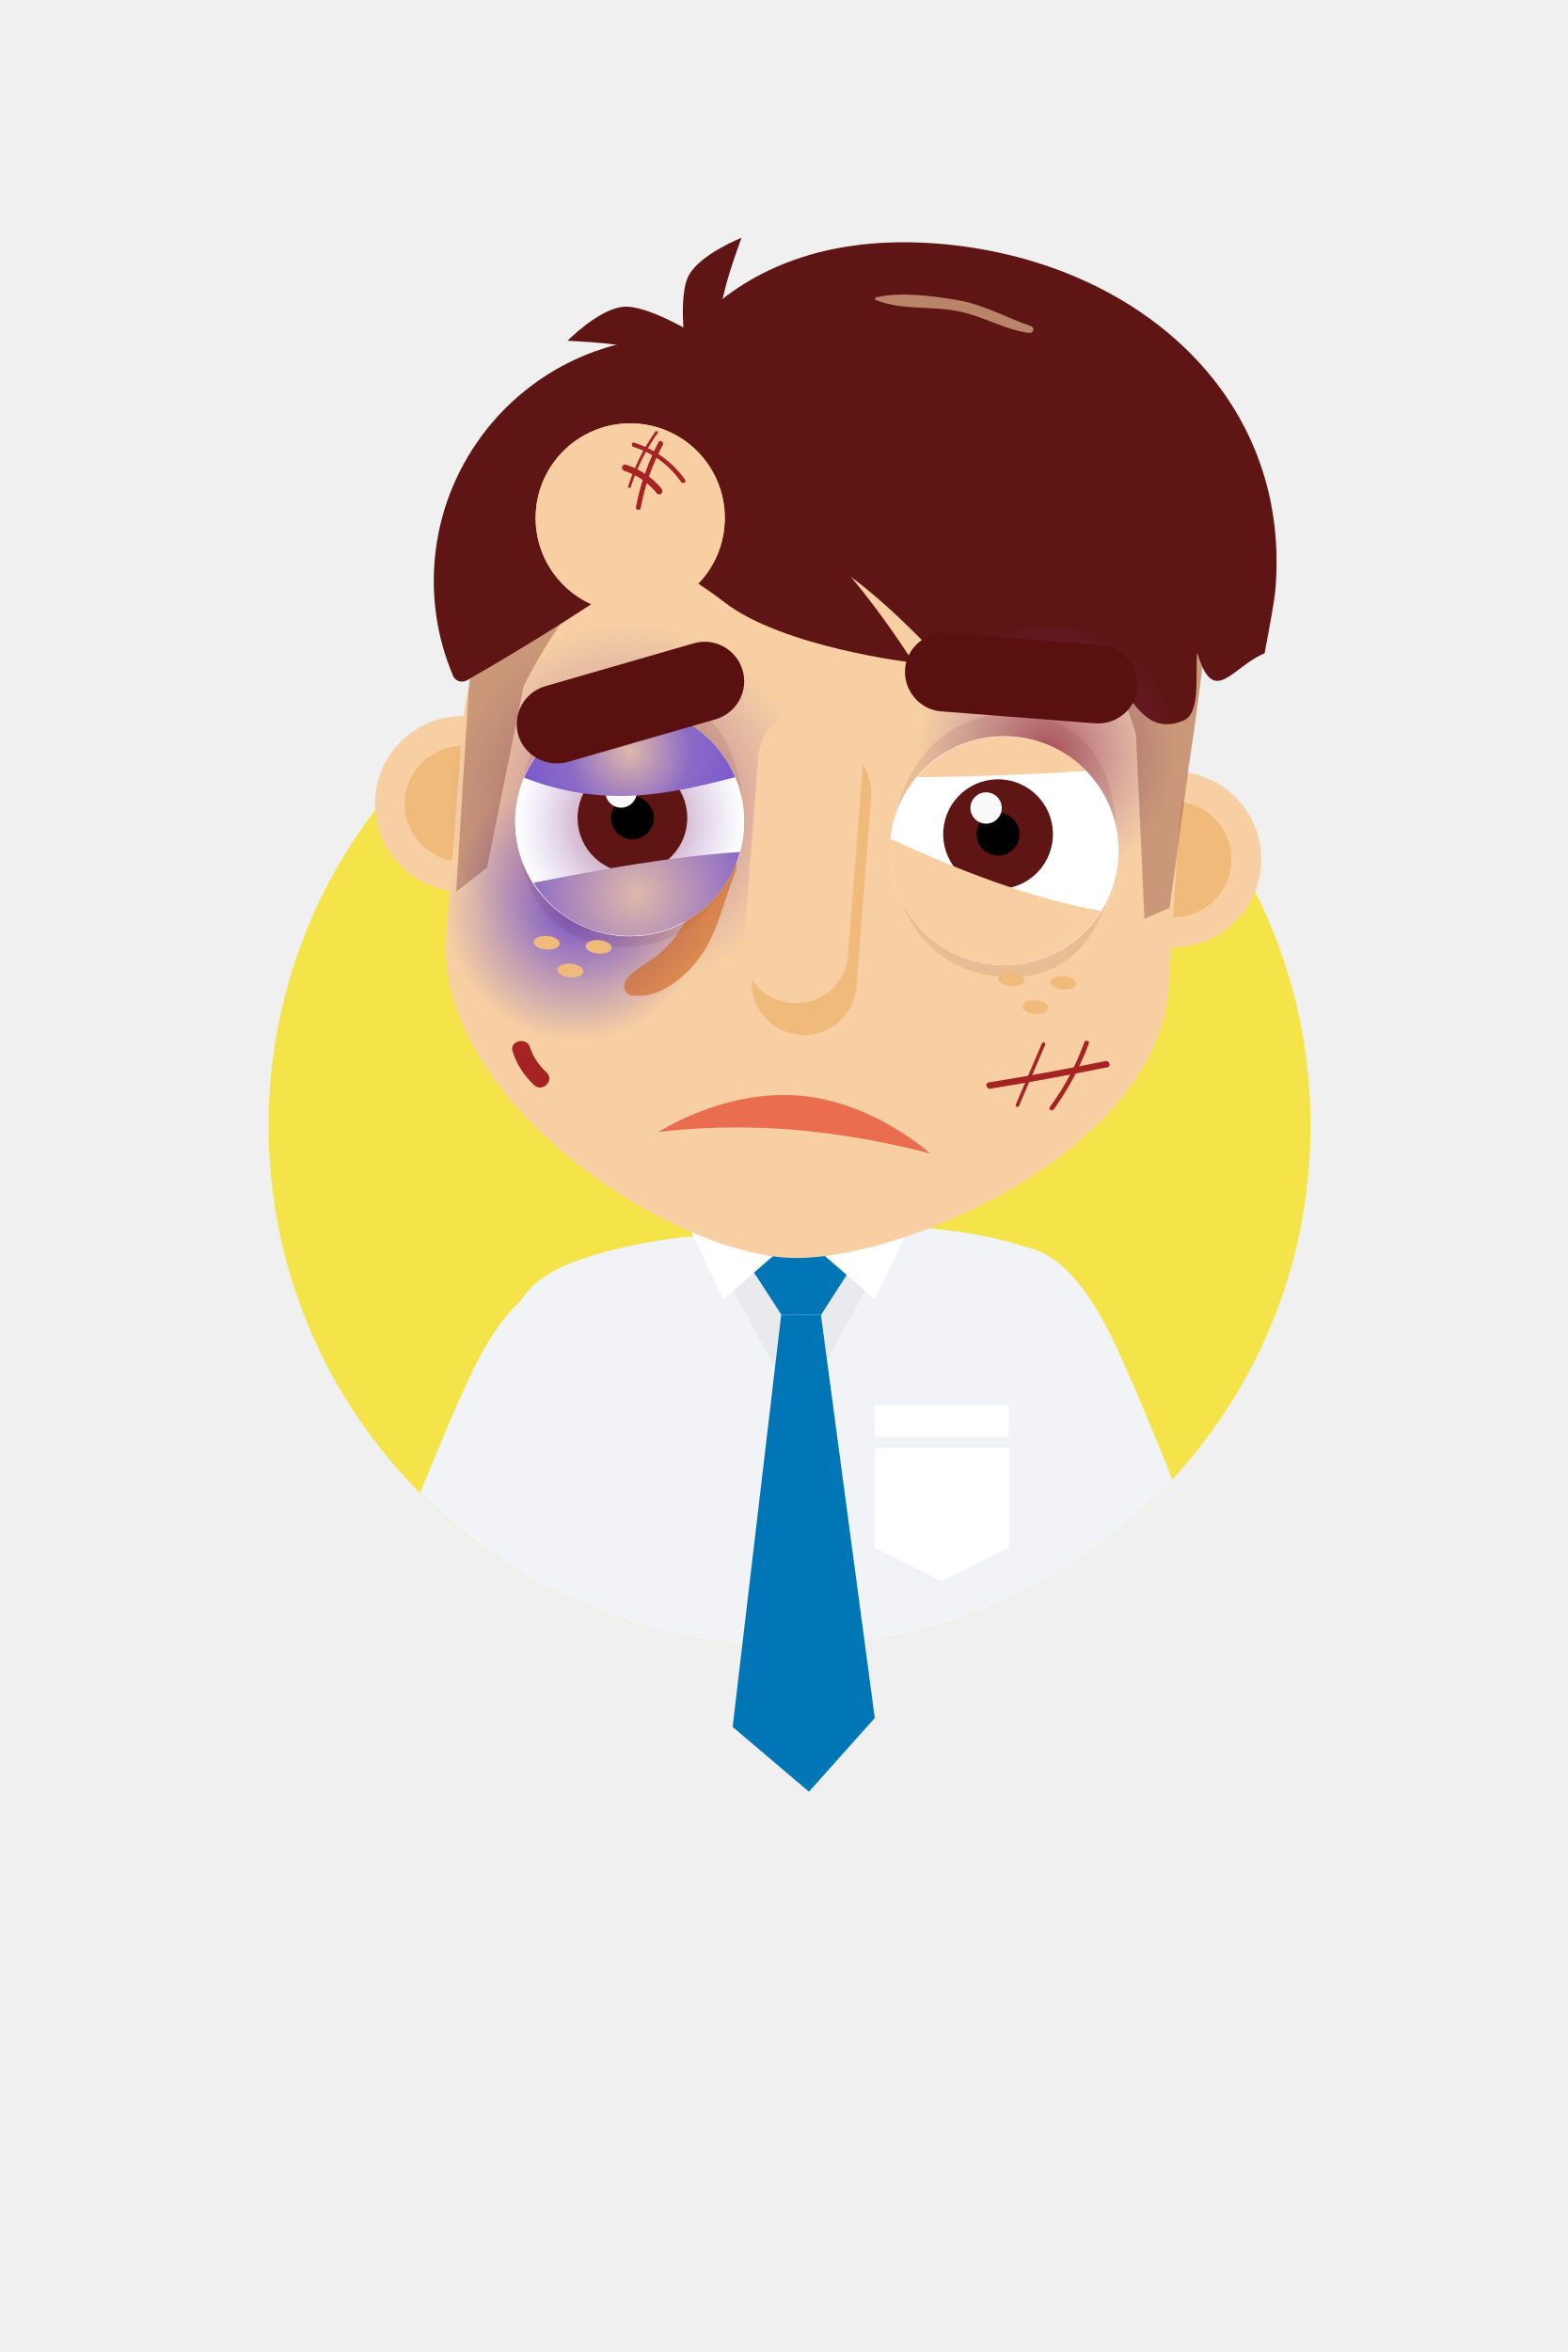
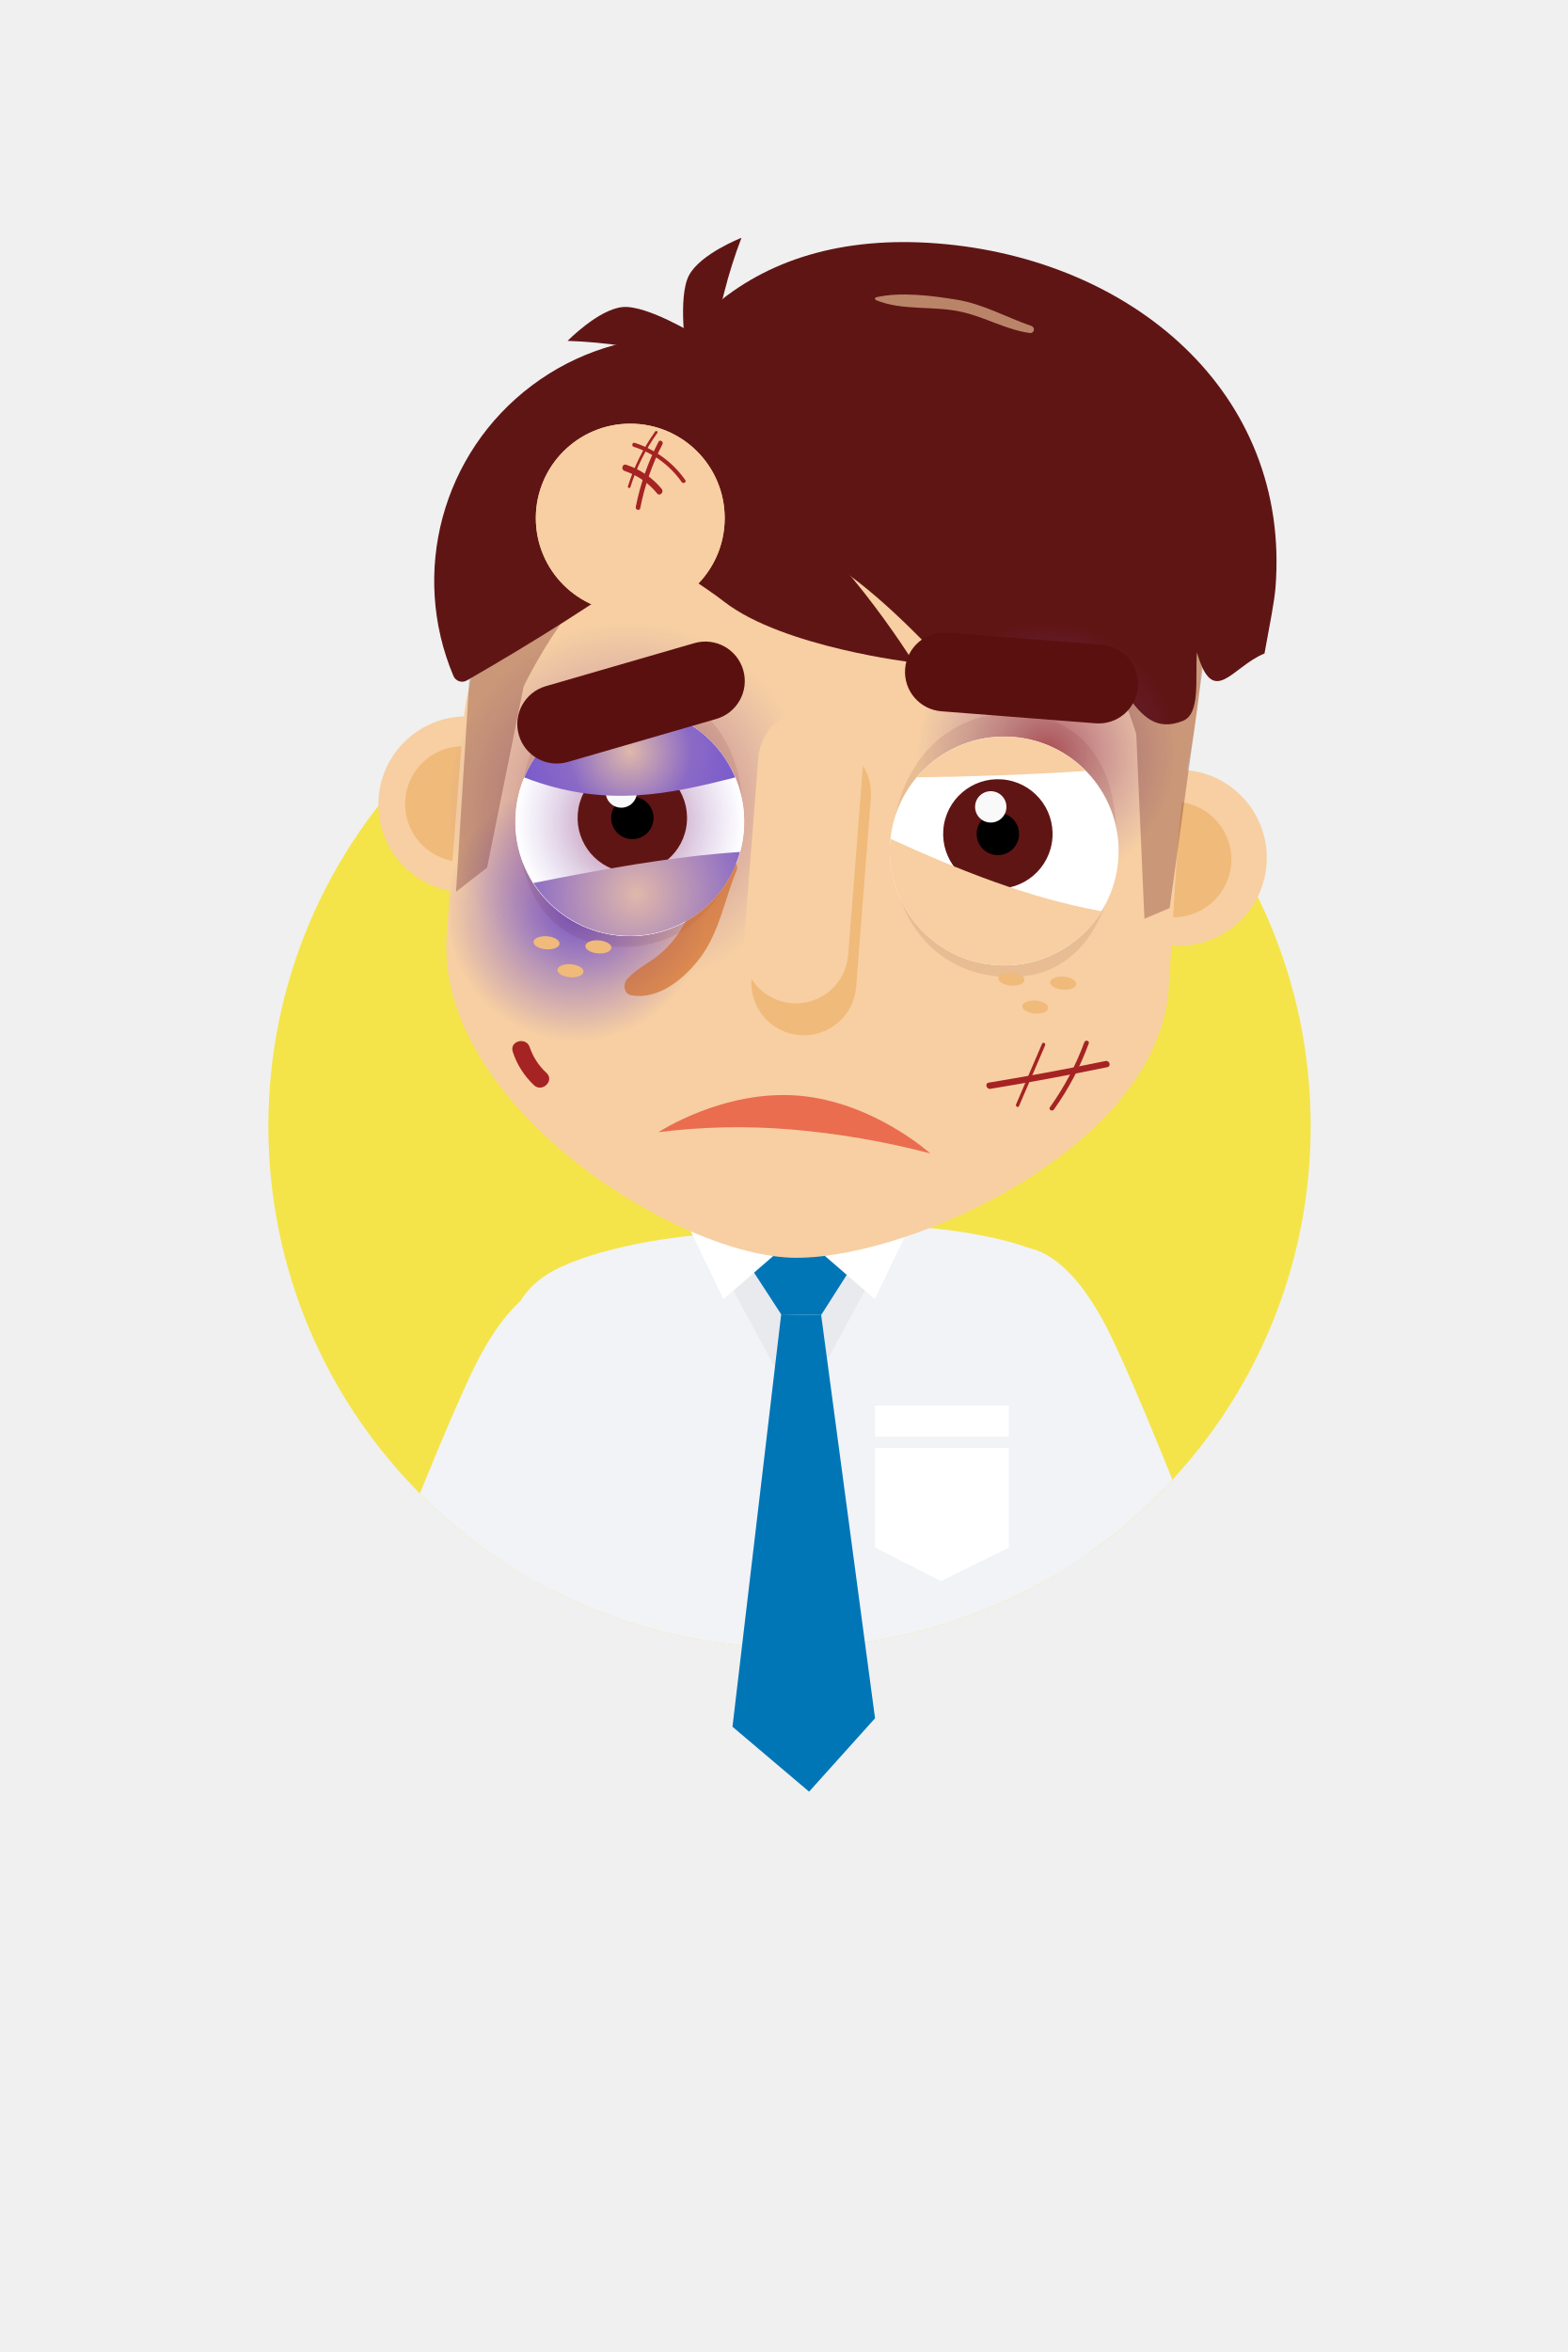
- <svg xmlns="http://www.w3.org/2000/svg" xmlns:xlink="http://www.w3.org/1999/xlink" version="1.1" x="0px" y="0px" viewBox="0 0 300 450" style="enable-background:new 0 0 300 450;" xml:space="preserve">
-   <style type="text/css">
- 	.st0{fill:#B27E49;}
- 	.st1{fill:#ECB8FF;}
- 	.st2{display:none;opacity:0.3;}
- 	.st3{fill:#F4E44A;}
- 	.st4{clip-path:url(#SVGID_2_);fill:#F1F3F7;}
- 	.st5{opacity:0.4;clip-path:url(#SVGID_2_);fill:#DCDDE0;}
- 	.st6{clip-path:url(#SVGID_2_);fill:#0076B7;}
- 	.st7{clip-path:url(#SVGID_2_);fill:#FFFFFF;}
- 	.st8{clip-path:url(#SVGID_2_);}
- 	.st9{fill:#FFFFFF;}
- 	.st10{clip-path:url(#SVGID_2_);fill:#F7CFA2;}
- 	.st11{fill:#F7CFA2;}
- 	.st12{fill:#F0BA7A;}
- 	.st13{fill:#601515;}
- 	.st14{fill:url(#SVGID_3_);}
- 	.st15{opacity:0.1;fill:#601515;}
- 	.st16{fill:#F9F9F9;}
- 	.st17{fill:url(#SVGID_4_);}
- 	.st18{fill:url(#SVGID_5_);}
- 	.st19{fill:url(#SVGID_6_);}
- 	.st20{fill:#EA6D50;}
- 	.st21{opacity:0.3;fill:#601515;}
- 	.st22{fill:#5B1010;}
- 	.st23{opacity:0.6;}
- 	.st24{fill:#A52323;}
- 	.st25{opacity:0.2;}
- 	.st26{fill:url(#SVGID_7_);}
- 	.st27{fill:#CE6117;}
- 	.st28{fill:url(#SVGID_8_);}
- 	.st29{fill:#8454D1;}
- 	.st30{clip-path:url(#SVGID_10_);fill:#393D47;}
- 	.st31{clip-path:url(#SVGID_10_);fill:#F0BA7A;}
- 	.st32{clip-path:url(#SVGID_10_);fill:#F1F3F7;}
- 	.st33{clip-path:url(#SVGID_10_);fill:#0076B7;}
- 	.st34{clip-path:url(#SVGID_10_);fill:#004868;}
- 	.st35{opacity:0.4;clip-path:url(#SVGID_10_);fill:#DCDDE0;}
- 	.st36{clip-path:url(#SVGID_10_);fill:#FFFFFF;}
- 	.st37{clip-path:url(#SVGID_10_);}
- 	.st38{fill:#393D47;}
- 	.st39{fill:url(#SVGID_11_);}
- 	.st40{fill:#EAA56C;}
- 	.st41{clip-path:url(#SVGID_13_);fill:#F1F3F7;}
- 	.st42{clip-path:url(#SVGID_13_);fill:#F0BA7A;}
- 	.st43{opacity:0.4;clip-path:url(#SVGID_13_);fill:#DCDDE0;}
- 	.st44{clip-path:url(#SVGID_13_);fill:#0076B7;}
- 	.st45{clip-path:url(#SVGID_13_);fill:#FFFFFF;}
- 	.st46{clip-path:url(#SVGID_13_);}
- 	.st47{clip-path:url(#SVGID_13_);fill:#F7CFA2;}
- 	.st48{fill:#F1F3F7;}
- 	.st49{fill:none;}
- 	.st50{fill:#A85848;}
- 	.st51{fill:#E85646;}
- 	.st52{fill:#EA4E39;}
- 	.st53{fill:#DCFFC5;}
- 	.st54{fill:#8BAA77;}
- 	.st55{clip-path:url(#SVGID_15_);fill:#F1F3F7;}
- 	.st56{opacity:0.4;clip-path:url(#SVGID_15_);fill:#DCDDE0;}
- 	.st57{clip-path:url(#SVGID_15_);fill:#0076B7;}
- 	.st58{clip-path:url(#SVGID_15_);fill:#FFFFFF;}
- 	.st59{clip-path:url(#SVGID_15_);}
- 	.st60{fill:#595959;}
- 	.st61{opacity:0.3;fill:#595959;}
- 	.st62{clip-path:url(#SVGID_27_);fill:#F1F3F7;}
- 	.st63{opacity:0.4;clip-path:url(#SVGID_27_);fill:#DCDDE0;}
- 	.st64{clip-path:url(#SVGID_27_);fill:#0076B7;}
- 	.st65{clip-path:url(#SVGID_27_);fill:#FFFFFF;}
- 	.st66{clip-path:url(#SVGID_27_);}
- 	.st67{clip-path:url(#SVGID_27_);fill:#F7CFA2;}
- 	.st68{opacity:0.7;fill:#7BCDDB;}
- 	.st69{fill:none;stroke:#F0BA7A;stroke-width:3;stroke-miterlimit:10;}
- 	.st70{clip-path:url(#SVGID_41_);fill:#F1F3F7;}
- 	.st71{opacity:0.4;clip-path:url(#SVGID_41_);fill:#DCDDE0;}
- 	.st72{clip-path:url(#SVGID_41_);fill:#0076B7;}
- 	.st73{clip-path:url(#SVGID_41_);fill:#FFFFFF;}
- 	.st74{clip-path:url(#SVGID_41_);}
- 	.st75{clip-path:url(#SVGID_41_);fill:#F7CFA2;}
- 	.st76{fill:#9E9E9E;}
- 	.st77{fill:#878787;}
- 	.st78{fill:#DDBD00;}
- 	.st79{clip-path:url(#SVGID_43_);fill:#F1F3F7;}
- 	.st80{opacity:0.4;clip-path:url(#SVGID_43_);fill:#DCDDE0;}
- 	.st81{clip-path:url(#SVGID_43_);fill:#0076B7;}
- 	.st82{clip-path:url(#SVGID_43_);fill:#FFFFFF;}
- 	.st83{clip-path:url(#SVGID_43_);}
- 	.st84{clip-path:url(#SVGID_43_);fill:#F7CFA2;}
- 	.st85{clip-path:url(#SVGID_45_);}
- 	.st86{opacity:0.4;fill:#DCDDE0;}
- 	.st87{fill:#0076B7;}
- 	.st88{opacity:0.3;}
- 	.st89{fill:#DCDDE0;}
- 	.st90{fill:#004868;}
- 	.st91{fill:#E02B41;}
- 	.st92{fill:#C69018;}
- 	.st93{fill:#EFE91B;}
- 	.st94{fill:#656D60;}
- 	.st95{clip-path:url(#SVGID_47_);fill:#F0BA7A;}
- 	.st96{clip-path:url(#SVGID_47_);fill:#F1F3F7;}
- 	.st97{opacity:0.4;clip-path:url(#SVGID_47_);fill:#DCDDE0;}
- 	.st98{clip-path:url(#SVGID_47_);fill:#0076B7;}
- 	.st99{clip-path:url(#SVGID_47_);fill:#FFFFFF;}
- 	.st100{clip-path:url(#SVGID_47_);}
- 	.st101{clip-path:url(#SVGID_47_);fill:#F7CFA2;}
- 	.st102{clip-path:url(#SVGID_49_);fill:#F1F3F7;}
- 	.st103{clip-path:url(#SVGID_49_);}
- 	.st104{fill:#B23C18;}
- 	.st105{fill:#6B2A05;}
- 	.st106{fill:#B23C18;stroke:#6B2A05;stroke-miterlimit:10;}
- 	.st107{fill:#DDAA78;}
- 	.st108{fill:#211205;}
- 	.st109{fill:none;stroke:#6B2A05;stroke-width:0.729;stroke-miterlimit:10;}
- 	.st110{fill:#B23C18;stroke:#6B2A05;stroke-width:0.729;stroke-miterlimit:10;}
- 	.st111{fill:#B72C34;}
- 	.st112{clip-path:url(#SVGID_51_);fill:#F1F3F7;}
- 	.st113{clip-path:url(#SVGID_51_);}
- 	.st114{clip-path:url(#SVGID_51_);fill:#F7CFA2;}
- 	.st115{fill:#F2C85F;}
- 	.st116{clip-path:url(#SVGID_53_);fill:#F0BA7A;}
- 	.st117{clip-path:url(#SVGID_53_);fill:#F1F3F7;}
- 	.st118{opacity:0.4;clip-path:url(#SVGID_53_);fill:#DCDDE0;}
- 	.st119{clip-path:url(#SVGID_53_);fill:#0076B7;}
- 	.st120{clip-path:url(#SVGID_53_);fill:#FFFFFF;}
- 	.st121{clip-path:url(#SVGID_53_);}
- 	.st122{clip-path:url(#SVGID_53_);fill:#F7CFA2;}
- 	.st123{clip-path:url(#SVGID_55_);}
- 	.st124{fill:#F4F0A6;}
- 	.st125{fill:#9E921E;}
- 	.st126{clip-path:url(#SVGID_57_);fill:#F0BA7A;}
- 	.st127{clip-path:url(#SVGID_57_);fill:#F1F3F7;}
- 	.st128{clip-path:url(#SVGID_57_);}
- 	.st129{clip-path:url(#SVGID_57_);fill:#393D47;}
- 	.st130{clip-path:url(#SVGID_57_);fill:#FFFFFF;}
- 	.st131{opacity:0.4;clip-path:url(#SVGID_57_);fill:#DCDDE0;}
- 	.st132{clip-path:url(#SVGID_57_);fill:#0076B7;}
- 	.st133{fill:#1F74C9;}
- 	.st134{clip-path:url(#SVGID_59_);}
- 	.st135{fill:#023142;}
- 	.st136{clip-path:url(#SVGID_61_);fill:#F7CFA2;}
- 	.st137{clip-path:url(#SVGID_61_);}
- 	.st138{opacity:0.3;fill:#E57257;}
- 	.st139{fill:#777777;}
- 	.st140{clip-path:url(#SVGID_63_);fill:#F1F3F7;}
- 	.st141{opacity:0.4;clip-path:url(#SVGID_63_);fill:#DCDDE0;}
- 	.st142{clip-path:url(#SVGID_63_);fill:#0076B7;}
- 	.st143{clip-path:url(#SVGID_63_);fill:#FFFFFF;}
- 	.st144{clip-path:url(#SVGID_63_);}
- 	.st145{clip-path:url(#SVGID_63_);fill:#F7CFA2;}
- 	.st146{clip-path:url(#SVGID_65_);fill:#F0BA7A;}
- 	.st147{clip-path:url(#SVGID_65_);fill:#F1F3F7;}
- 	.st148{opacity:0.4;clip-path:url(#SVGID_65_);fill:#DCDDE0;}
- 	.st149{clip-path:url(#SVGID_65_);fill:#0076B7;}
- 	.st150{clip-path:url(#SVGID_65_);fill:#FFFFFF;}
- 	.st151{clip-path:url(#SVGID_65_);}
- 	.st152{clip-path:url(#SVGID_65_);fill:#F7CFA2;}
- </style>
-   <g id="Layer_1">
-     <circle class="st3" cx="151.1" cy="215.4" r="99.7" />
-     <g>
-       <defs>
-         <path id="SVGID_1_" d="M250.8,215.4c0,55.1-44.7,99.7-99.7,99.7s-99.7-44.7-99.7-99.7c0-55.1-18.2-171.1,112.2-162.6     C218.5,56.4,250.8,160.4,250.8,215.4z" />
-       </defs>
-       <clipPath id="SVGID_2_">
-         <use xlink:href="#SVGID_1_" style="overflow:visible;" />
-       </clipPath>
-       <path class="st4" d="M208.4,265.8c0-13.2-0.3-22.2-10.9-26.7c-6.3-2.7-20.5-4.8-28.7-4.4l-32.1,1.5c-9.8,0.5-25.5,3.3-32.4,8    c-8.4,5.6-7.1,14-7.1,25.5v90.6c0,5.7,1.3,11,3.6,15.8c33.9,0.9,68.2-1.1,102.3-1.6c3.3-5.8,5.3-12.3,5.3-19.2V265.8z" />
-       <path class="st4" d="M111.8,245.3l3.8,1.3c6.4,1.8,6.3,15.6-0.3,30.8l-11.1,30.4l-11.5,35.6c-3.6,8.3-5.8,15.1-9.9,18.2    c-3.4,2.6-8.7,2.9-11.6,2.1l-9.4-2.6c-2.4-0.7-6.1-2.9-7-5.5c-1.5-4.4,1.2-11,5.3-20.5c0,0,19.1-48.2,14.7-36    c-4.4,12.2,7.6-19.7,15.2-35.9S105.4,243.5,111.8,245.3z" />
-       <path class="st4" d="M191.4,238.9l-3.8,1.3c-6.4,1.8-6.3,15.6,0.3,30.8l11.1,30.4l11.5,35.6c3.6,8.3,5.8,15.1,9.9,18.2    c3.4,2.6,8.7,2.9,11.6,2.1l9.4-2.6c2.4-0.7,6.1-2.9,7-5.5c1.5-4.4-1.2-11-5.3-20.5c0,0-19.1-48.2-14.7-36    c4.4,12.2-7.6-19.7-15.2-35.9C205.5,240.6,197.8,237.1,191.4,238.9z" />
-       <polygon class="st5" points="152.9,270.2 152.9,235.4 168,242.4   " />
-       <polygon class="st5" points="152.9,270.2 152.9,235.4 137.9,242.4   " />
-       <polygon class="st6" points="163.9,241 152.6,235.6 143.6,242.4 149.5,251.5 157.1,251.6   " />
-       <polygon class="st7" points="152.9,235.4 152.9,236 167.4,248.6 173.7,235.5 170.8,229.9   " />
-       <polygon class="st7" points="152.9,235.4 152.9,236 138.4,248.6 132.2,235.5 135.1,229.9   " />
-       <g class="st8">
-         <polygon class="st9" points="167.4,296.1 180.1,302.5 193.1,296.1 193.1,277 167.4,277    " />
-         <rect x="167.4" y="268.9" class="st9" width="25.6" height="6" />
-       </g>
-       <path class="st10" d="M58.1,204.3c0,0.3,0,0.5,0,0.8C58.1,204.9,58.1,204.6,58.1,204.3z" />
-     </g>
-     <path class="st11" d="M173.1,230.5c-4.4-6.7-9.6-13.1-15.2-19.1l-8.6,6.1c-4.6,3.3-5.7,9.8-2.4,14.4l2.2,3.1   c3.3,4.6,9.7,5.7,14.3,2.4L173.1,230.5z" />
-     <path class="st11" d="M58.1,203.7c0,0.2,0,0.5,0,0.7C58.1,204.1,58.1,203.9,58.1,203.7z" />
-     <g>
-       <path class="st11" d="M206.3,167.5c0.3,0,0.5,0,0.8-0.1C206.9,167.4,206.6,167.5,206.3,167.5z" />
-       <path class="st11" d="M205.7,167.5c0.2,0,0.5,0,0.7-0.1C206.1,167.5,205.9,167.5,205.7,167.5z" />
-       <path class="st11" d="M203.2,168.8c-0.5,0.7-1.3,2.3-0.9,3.2l4.8-4.6c-0.3,0-0.5,0.1-0.8,0.1c-0.2,0-0.4,0-0.7,0.1    C204.7,167.6,203.8,167.8,203.2,168.8z" />
-       <path class="st12" d="M153.8,192l-9.4-0.7c-9.3-0.7-16.3-8.9-15.5-18.2l2.2-28.5c0.7-9.3,8.9-16.3,18.2-15.5l9.4,0.7    c9.3,0.7,16.3,8.9,15.5,18.2l-2.2,28.5C171.2,185.7,163.1,192.7,153.8,192z" />
-       <ellipse transform="matrix(7.773746e-02 -0.997 0.997 7.773746e-02 -71.6695 230.1823)" class="st11" cx="88.6" cy="153.8" rx="16.8" ry="16.8" />
-       <ellipse transform="matrix(7.773746e-02 -0.997 0.997 7.773746e-02 -71.6695 230.1823)" class="st12" cx="88.6" cy="153.8" rx="11.1" ry="11.1" />
-       <ellipse transform="matrix(7.773746e-02 -0.997 0.997 7.773746e-02 43.1829 375.5469)" class="st11" cx="224.6" cy="164.4" rx="16.8" ry="16.8" />
-       <ellipse transform="matrix(7.773746e-02 -0.997 0.997 7.773746e-02 43.1829 375.547)" class="st12" cx="224.6" cy="164.4" rx="11.1" ry="11.1" />
-       <path class="st11" d="M226.7,149.8c15.7-75.6-26.5-58.9-64.7-61.9c-38.1-3-71,19.9-73.5,51.1c-0.5,7-2.5,32.7-3.1,39.7    c-2.4,31.2,41.1,60.1,64.7,61.9c20.8,1.6,71-19.9,73.5-51.1C224.2,182.5,225.3,156.6,226.7,149.8z" />
-       <path class="st13" d="M203.7,131.1c-1.5-1.8,2-4.8,2-4.8c10-0.9,10.4,15.8,20.7,11.6c3.4-1.4,2.3-8.1,2.7-13.1    c3.1,10.8,6.7,2.7,12.9,0.2c1-5.4,1.9-10,2.1-12.6c2.9-37.3-27.5-62.9-64.8-65.8c-36.4-2.8-58.4,18.2-62.6,54.1    c29.1-7.4,47,8.2,64.4,26.6C188.8,127.8,195.6,130.5,203.7,131.1z" />
-       <path class="st13" d="M159.4,77.4c0.7-0.8,0.6-2-0.2-2.6c0,0,0,0,0,0c-20.1-16.2-49.5-13.1-65.8,7c-11.2,13.9-13.2,32.2-6.7,47.5    c0.4,1,1.6,1.4,2.6,0.9C114.8,115.5,139.8,98.8,159.4,77.4z" />
-       <radialGradient id="SVGID_3_" cx="200.302" cy="144.207" r="25.001" gradientUnits="userSpaceOnUse">
-         <stop offset="0" style="stop-color:#830027;stop-opacity:0.6" />
-         <stop offset="1" style="stop-color:#795ACC;stop-opacity:0" />
-       </radialGradient>
-       <ellipse class="st14" cx="200.3" cy="144.2" rx="24.5" ry="25.5" />
-       <g>
-         <path class="st15" d="M213.5,163.3c-1.1,13.9-8.1,24.7-22,23.6s-21.7-13-20.6-26.9c1.1-13.9,10.7-24.5,24.5-23.4     S214.5,149.4,213.5,163.3z" />
-         <ellipse transform="matrix(7.773746e-02 -0.997 0.997 7.773746e-02 14.9065 341.7269)" class="st9" cx="192.2" cy="162.8" rx="21.9" ry="21.9" />
-         <g>
-           <ellipse transform="matrix(7.773746e-02 -0.997 0.997 7.773746e-02 17.0351 337.5205)" class="st13" cx="190.9" cy="159.6" rx="10.5" ry="10.5" />
-           <ellipse transform="matrix(7.773746e-02 -0.997 0.997 7.773746e-02 17.0351 337.5205)" cx="190.9" cy="159.6" rx="4.1" ry="4.1" />
-           <ellipse transform="matrix(7.773746e-02 -0.997 0.997 7.773746e-02 19.8992 330.7076)" class="st16" cx="188.7" cy="154.6" rx="3" ry="3" />
-         </g>
-       </g>
-       <radialGradient id="SVGID_4_" cx="110.302" cy="174.207" r="25.001" gradientUnits="userSpaceOnUse">
-         <stop offset="0" style="stop-color:#795ACC" />
-         <stop offset="1" style="stop-color:#795ACC;stop-opacity:0" />
-       </radialGradient>
-       <ellipse class="st17" cx="110.3" cy="174.2" rx="24.5" ry="25.5" />
-       <radialGradient id="SVGID_5_" cx="-339.947" cy="-265.032" r="25.001" gradientTransform="matrix(1.3994 0 0 1.3994 596.0241 525.0926)" gradientUnits="userSpaceOnUse">
-         <stop offset="0" style="stop-color:#830027;stop-opacity:0.6" />
-         <stop offset="1" style="stop-color:#795ACC;stop-opacity:0" />
-       </radialGradient>
-       <ellipse class="st18" cx="120.3" cy="154.2" rx="34.3" ry="35.6" />
-       <g>
-         <path class="st15" d="M99.4,154.4c-1.1,13.9,4.2,25.6,18.1,26.7s23.5-9.5,24.5-23.4c1.1-13.9-6.7-25.8-20.6-26.9     S100.5,140.5,99.4,154.4z" />
-         <ellipse transform="matrix(7.773824e-02 -0.997 0.997 7.773824e-02 -45.6017 265.144)" class="st9" cx="120.5" cy="157.2" rx="21.9" ry="21.9" />
-         <ellipse transform="matrix(7.773824e-02 -0.997 0.997 7.773824e-02 -45.6017 265.144)" class="st9" cx="120.5" cy="157.2" rx="21.9" ry="21.9" />
-         <radialGradient id="SVGID_6_" cx="120.511" cy="157.22" r="21.894" gradientUnits="userSpaceOnUse">
-           <stop offset="0" style="stop-color:#830027;stop-opacity:0.6" />
-           <stop offset="1" style="stop-color:#795ACC;stop-opacity:0" />
-         </radialGradient>
-         <circle class="st19" cx="120.5" cy="157.2" r="21.9" />
-         <g>
-           <ellipse transform="matrix(7.773824e-02 -0.997 0.997 7.773824e-02 -44.4126 264.9546)" class="st13" cx="121" cy="156.5" rx="10.5" ry="10.5" />
-           <ellipse transform="matrix(7.773824e-02 -0.997 0.997 7.773824e-02 -44.4126 264.9546)" cx="121" cy="156.5" rx="4.1" ry="4.1" />
-           <ellipse transform="matrix(7.773824e-02 -0.997 0.997 7.773824e-02 -41.4289 258.2931)" class="st16" cx="118.9" cy="151.5" rx="3" ry="3" />
-         </g>
-       </g>
-       <path class="st20" d="M126,216.6c0,0,12.3-8.1,26.7-7c14.4,1.1,25.3,11.1,25.3,11.1s-12.5-3.5-26.8-4.6    C136.8,215,126,216.6,126,216.6z" />
-       <path class="st12" d="M153.1,198L153.1,198c-5.5-0.4-9.7-5.3-9.2-10.8l2.8-36.2c0.4-5.5,5.3-9.7,10.8-9.2h0    c5.5,0.4,9.7,5.3,9.2,10.8l-2.8,36.2C163.4,194.3,158.6,198.5,153.1,198z" />
-       <path class="st11" d="M151.5,191.9L151.5,191.9c-5.5-0.4-9.7-5.3-9.2-10.8l2.8-36.2c0.4-5.5,5.3-9.7,10.8-9.2l0,0    c5.5,0.4,9.7,5.3,9.2,10.8l-2.8,36.2C161.9,188.2,157,192.4,151.5,191.9z" />
-       <path class="st13" d="M113.2,99.5c0,0,17.3,9.4,25.4,15.7c11.2,8.7,36.2,11.6,36.2,11.6s-16.2-25.9-28.1-30.4    C134.9,91.9,113.2,99.5,113.2,99.5z" />
-       <path class="st13" d="M108.6,65.2c0,0,7.2,0.3,10.9,1c5.1,1,13.8-2.1,13.8-2.1s-9.5-5.9-14.1-5.4    C114.5,59.2,108.6,65.2,108.6,65.2z" />
-       <path class="st13" d="M141.9,45.5c0,0-2.5,6.7-3.3,10.4c-1,5.1-7.3,11.9-7.3,11.9s-1.7-11,0.5-15.1S141.9,45.5,141.9,45.5z" />
-       <ellipse transform="matrix(7.773746e-02 -0.997 0.997 7.773746e-02 -83.3801 270.6331)" class="st12" cx="104.6" cy="180.4" rx="1.3" ry="2.5" />
-       <ellipse transform="matrix(7.773746e-02 -0.997 0.997 7.773746e-02 -75.002 281.2369)" class="st12" cx="114.5" cy="181.2" rx="1.3" ry="2.5" />
-       <ellipse transform="matrix(7.773746e-02 -0.997 0.997 7.773746e-02 -84.493 280.124)" class="st12" cx="109.2" cy="185.7" rx="1.3" ry="2.5" />
-       <ellipse transform="matrix(7.773746e-02 -0.997 0.997 7.773746e-02 -8.2567 365.7141)" class="st12" cx="193.5" cy="187.3" rx="1.3" ry="2.5" />
-       <ellipse transform="matrix(7.773746e-02 -0.997 0.997 7.773746e-02 0.1214 376.3179)" class="st12" cx="203.5" cy="188.1" rx="1.3" ry="2.5" />
-       <ellipse transform="matrix(7.773746e-02 -0.997 0.997 7.773746e-02 -9.3696 375.2051)" class="st12" cx="198.1" cy="192.7" rx="1.3" ry="2.5" />
-       <path class="st21" d="M90.9,112.6l-3.6,58l5.9-4.6l7-34.7c0,0,10.5-21.9,22.1-25.6s34-3.1,34-3.1l-17.8-10.7L90.9,112.6z" />
-       <path class="st21" d="M231.1,120.7l-7.3,53l-4.8,2.1l-1.6-35.3c0,0-6.9-23.3-17.9-28.7c-10.9-5.4-33.1-8.3-33.1-8.3l19.3-7.8    L231.1,120.7z" />
-       <path class="st22" d="M180.1,136.1l29.5,2.3c4.1,0.3,7.8-2.8,8.1-6.9v0c0.3-4.1-2.8-7.8-6.9-8.1l-29.5-2.3    c-4.1-0.3-7.8,2.8-8.1,6.9v0C172.9,132.1,176,135.8,180.1,136.1z" />
-       <g class="st23">
-         <path class="st11" d="M167.6,57.4c5.2,2.1,11.1,1,16.5,2.3c4.4,1,8.3,3.4,12.8,4c0.9,0.1,1.2-1,0.4-1.3c-4.7-1.6-9.2-4.2-14.2-5     c-4.7-0.8-10.9-1.6-15.5-0.5C167.4,57,167.4,57.3,167.6,57.4L167.6,57.4z" />
-       </g>
-       <circle class="st11" cx="120.6" cy="99.1" r="18.1" />
-       <circle class="st11" cx="120.6" cy="99.1" r="18.1" />
-       <g>
-         <path class="st24" d="M98.1,201.2c0.8,2.5,2.2,4.6,4.1,6.4c1.6,1.5,4-0.9,2.4-2.4c-1.5-1.4-2.6-3-3.2-4.9     C100.7,198.3,97.4,199.2,98.1,201.2L98.1,201.2z" />
-       </g>
-       <g>
-         <path class="st24" d="M131.1,91.8c-2.4-3.4-5.7-5.8-9.7-7.1c-0.5-0.2-0.7,0.6-0.2,0.8c3.8,1.2,6.9,3.5,9.2,6.8     C130.8,92.6,131.4,92.3,131.1,91.8L131.1,91.8z" />
-       </g>
-       <g>
-         <path class="st24" d="M126.6,93.5c-1.8-2.2-4.1-3.7-6.8-4.6c-0.8-0.2-1.1,0.9-0.3,1.2c2.5,0.8,4.6,2.3,6.2,4.3     C126.3,95,127.1,94.2,126.6,93.5L126.6,93.5z" />
-       </g>
-       <g>
-         <path class="st24" d="M125.4,82.6c-2.3,3.2-4,6.7-5.2,10.5c-0.1,0.3,0.4,0.4,0.5,0.1c1.2-3.7,2.9-7.2,5.2-10.4     C126,82.6,125.6,82.3,125.4,82.6L125.4,82.6z" />
-       </g>
-       <g>
-         <path class="st24" d="M126,84.6c-2,3.9-3.5,8.1-4.3,12.4c-0.1,0.6,0.7,0.8,0.9,0.2c0.8-4.3,2.2-8.3,4.3-12.2     C127,84.5,126.3,84.1,126,84.6L126,84.6z" />
-       </g>
-       <g>
-         <path class="st24" d="M207.5,199.4c-1.6,4.5-3.8,8.6-6.6,12.4c-0.3,0.5,0.4,0.9,0.8,0.4c2.8-3.9,5-8.1,6.7-12.6     C208.5,199.1,207.7,198.9,207.5,199.4L207.5,199.4z" />
-       </g>
-       <g>
-         <path class="st24" d="M199.4,199.6c-1.7,3.9-3.3,7.8-5,11.7c-0.2,0.4,0.4,0.7,0.6,0.3c1.7-3.9,3.3-7.8,5-11.7     C200.2,199.6,199.6,199.2,199.4,199.6L199.4,199.6z" />
-       </g>
-       <g>
-         <path class="st24" d="M211.6,203c-7.4,1.5-14.9,2.9-22.4,4.1c-0.8,0.1-0.4,1.3,0.3,1.2c7.5-1.2,14.9-2.6,22.4-4.1     C212.7,204.1,212.3,202.9,211.6,203L211.6,203z" />
-       </g>
-     </g>
-     <radialGradient id="SVGID_7_" cx="120.506" cy="143.795" r="25.108" gradientUnits="userSpaceOnUse">
-       <stop offset="0" style="stop-color:#DFB8AA" />
-       <stop offset="0.471" style="stop-color:#8B6AC6" />
-       <stop offset="0.844" style="stop-color:#795ACC" />
-       <stop offset="1" style="stop-color:#F7CFA2" />
+ <svg xmlns="http://www.w3.org/2000/svg" xmlns:xlink="http://www.w3.org/1999/xlink" id="1d0abf00-8a19-4a15-b6c2-3bbd75dd955e" data-name="Layer 1" viewBox="0 0 300 450">
+   <defs>
+     <clipPath id="966fe86b-4145-4624-88d9-70721cc3bb7d">
+       <path d="M250.82,215.45a99.73,99.73,0,0,1-199.47,0c0-55.08-18.24-171.13,112.17-162.62C218.48,56.41,250.82,160.37,250.82,215.45Z" style="fill:none" />
+     </clipPath>
+     <radialGradient id="ccc29ade-639b-49dd-8cb2-5f665c445979" cx="200.3" cy="144.21" r="25" gradientUnits="userSpaceOnUse">
+       <stop offset="0" stop-color="#830027" stop-opacity="0.6" />
+       <stop offset="1" stop-color="#795acc" stop-opacity="0" />
    </radialGradient>
-     <path class="st26" d="M140.7,148.7c-3.1-7.3-10-12.7-18.5-13.3c-9.7-0.8-18.3,4.9-21.9,13.4C115.9,154.8,128.2,151.9,140.7,148.7z" />
-     <g class="st23">
-       <path class="st27" d="M138.2,164.5c-4.6,2.2-5.1,7.6-7.1,11.7c-1.2,2.5-3.1,4.7-5.2,6.5c-2,1.6-4.3,2.6-6,4.6    c-0.8,1-0.6,2.8,0.8,3.1c5.2,1,10.3-3.3,13.2-7.2c3.6-4.9,4.6-11.1,6.9-16.6C141.6,165,139.5,163.9,138.2,164.5L138.2,164.5z" />
-     </g>
-     <radialGradient id="SVGID_8_" cx="121.838" cy="171.095" r="44.443" gradientUnits="userSpaceOnUse">
-       <stop offset="0" style="stop-color:#DFB8AA" />
-       <stop offset="0.471" style="stop-color:#8B6AC6" />
-       <stop offset="0.844" style="stop-color:#795ACC" />
-       <stop offset="1" style="stop-color:#F7CFA2" />
+     <radialGradient id="2e10f4df-069a-48f4-a6f4-1129c421ae20" cx="110.3" cy="174.21" r="25" gradientUnits="userSpaceOnUse">
+       <stop offset="0" stop-color="#795acc" />
+       <stop offset="1" stop-color="#795acc" stop-opacity="0" />
    </radialGradient>
-     <path class="st28" d="M118.8,179c10.6,0.8,20.1-6.1,22.8-16c-13.3,0.9-26.4,3.3-39.5,5.9C105.6,174.6,111.7,178.5,118.8,179z" />
-     <path class="st11" d="M193.9,141c-7.3-0.6-14,2.5-18.4,7.7c10.9-0.1,21.6-0.5,32.4-1.2C204.2,143.8,199.4,141.4,193.9,141z" />
-     <path class="st11" d="M170.4,160.5c0,0.2,0,0.4-0.1,0.6c-0.9,12.1,8.1,22.6,20.1,23.5c8.4,0.7,16.1-3.6,20.3-10.3   C196.9,171.8,183.5,166.5,170.4,160.5z" />
-     <path class="st22" d="M108.6,145.8l28.4-8.2c4-1.2,6.3-5.4,5.1-9.4v0c-1.2-4-5.4-6.3-9.4-5.1l-28.4,8.2c-4,1.2-6.3,5.4-5.1,9.4v0   C100.4,144.6,104.6,146.9,108.6,145.8z" />
-     <polygon class="st87" points="167.4,328.7 154.8,342.8 140.2,330.4 149.5,251.5 157.1,251.6  " />
+     <radialGradient id="63f73950-d634-4778-9be5-5b2f7a7c9581" cx="-339.95" cy="-265.03" r="25" gradientTransform="translate(596.02 525.09) scale(1.4 1.4)" xlink:href="#ccc29ade-639b-49dd-8cb2-5f665c445979" />
+     <radialGradient id="79e98ce3-477e-484b-b67e-f29cfb458c54" cx="120.51" cy="157.22" r="21.89" gradientTransform="translate(267.89 24.85) rotate(85.54)" xlink:href="#ccc29ade-639b-49dd-8cb2-5f665c445979" />
+     <radialGradient id="6839c5a0-b12a-48d6-a92f-5c3674922eb0" cx="120.51" cy="143.79" r="25.11" gradientUnits="userSpaceOnUse">
+       <stop offset="0" stop-color="#dfb8aa" />
+       <stop offset="0.47" stop-color="#8b6ac6" />
+       <stop offset="0.84" stop-color="#795acc" />
+       <stop offset="1" stop-color="#f7cfa2" />
+     </radialGradient>
+     <radialGradient id="e93fa2dd-c405-4a6a-beef-9ff3d4ae31ab" cx="121.84" cy="171.09" r="44.44" xlink:href="#6839c5a0-b12a-48d6-a92f-5c3674922eb0" />
+   </defs>
+   <circle cx="151.09" cy="215.45" r="99.73" style="fill:#f4e44a" />
+   <g style="clip-path:url(#966fe86b-4145-4624-88d9-70721cc3bb7d)">
+     <path d="M208.43,265.79c0-13.15-.33-22.23-10.85-26.72-6.31-2.69-20.54-4.82-28.7-4.45l-32.13,1.47c-9.84.45-25.5,3.34-32.44,8-8.4,5.63-7.11,14-7.11,25.5v90.58a35.8,35.8,0,0,0,3.64,15.8c33.9.86,68.22-1.13,102.33-1.65a38.28,38.28,0,0,0,5.27-19.24Z" style="fill:#f1f3f7" />
+     <path d="M111.79,245.3l3.82,1.31c6.39,1.75,6.26,15.62-.29,30.81l-11.08,30.44-11.47,35.6c-3.58,8.32-5.82,15.13-9.92,18.24-3.39,2.57-8.66,2.88-11.55,2.09l-9.44-2.59c-2.4-.66-6.11-2.88-7-5.54-1.55-4.43,1.18-11,5.27-20.52,0,0,19.12-48.18,14.69-36S82.42,279.38,90,263.18,105.41,243.55,111.79,245.3Z" style="fill:#f1f3f7" />
+     <path d="M191.39,238.89l-3.82,1.31c-6.39,1.75-6.26,15.62.29,30.81l11.08,30.44L210.41,337c3.58,8.32,5.82,15.13,9.92,18.24,3.39,2.57,8.66,2.88,11.55,2.09l9.44-2.59c2.4-.66,6.11-2.88,7-5.54,1.55-4.43-1.18-11-5.27-20.52,0,0-19.12-48.18-14.69-36s-7.61-19.74-15.22-35.94S197.77,237.14,191.39,238.89Z" style="fill:#f1f3f7" />
+     <polygon points="152.92 270.23 152.92 235.39 167.95 242.38 152.92 270.23" style="fill:#dcdde0;opacity:0.4" />
+     <polygon points="152.92 270.23 152.92 235.39 137.89 242.38 152.92 270.23" style="fill:#dcdde0;opacity:0.4" />
+     <polygon points="163.9 240.99 152.63 235.59 143.61 242.43 149.49 251.47 157.14 251.6 163.9 240.99" style="fill:#0076b7" />
+     <polygon points="152.92 235.39 152.92 236.01 167.4 248.56 173.67 235.54 170.76 229.93 152.92 235.39" style="fill:#fff" />
+     <polygon points="152.92 235.39 152.92 236.01 138.45 248.56 132.17 235.54 135.09 229.93 152.92 235.39" style="fill:#fff" />
+     <polygon points="167.45 296.09 180.06 302.5 193.07 296.09 193.07 277.02 167.45 277.02 167.45 296.09" style="fill:#fff" />
+     <rect x="167.45" y="268.93" width="25.62" height="5.95" style="fill:#fff" />
+     <path d="M58.1,204.34c0,.27,0,.53,0,.81C58.08,204.9,58.09,204.62,58.1,204.34Z" style="fill:#f7cfa2" />
  </g>
-   <g id="Layer_2">
- </g>
+   <path d="M173.11,230.55a138,138,0,0,0-15.23-19.1l-8.57,6.14a10.31,10.31,0,0,0-2.37,14.35l2.24,3.12a10.31,10.31,0,0,0,14.34,2.37Z" style="fill:#f7cfa2" />
+   <path d="M58.13,203.66c0,.23,0,.45,0,.68Q58.12,204,58.13,203.66Z" style="fill:#f7cfa2" />
+   <path d="M206.33,167.48l.81-.08Z" style="fill:#f7cfa2" />
+   <path d="M205.65,167.54l.68-.06Z" style="fill:#f7cfa2" />
+   <path d="M203.25,168.8c-.46.74-1.25,2.35-.92,3.22l4.81-4.62-.81.08-.68.06A2.82,2.82,0,0,0,203.25,168.8Z" style="fill:#f7cfa2" />
+   <rect x="129.88" y="129.38" width="43.26" height="62.36" rx="16.9" ry="16.9" transform="translate(12.94 -11.29) rotate(4.46)" style="fill:#f0ba7a" />
+   <circle cx="88.58" cy="153.83" r="16.79" transform="matrix(0.08, -1, 1, 0.08, -71.67, 230.18)" style="fill:#f7cfa2" />
+   <circle cx="88.58" cy="153.83" r="11.06" transform="translate(-71.67 230.18) rotate(-85.54)" style="fill:#f0ba7a" />
+   <circle cx="224.58" cy="164.43" r="16.79" transform="matrix(0.08, -1, 1, 0.08, 43.18, 375.55)" style="fill:#f7cfa2" />
+   <circle cx="224.58" cy="164.43" r="11.06" transform="translate(43.18 375.55) rotate(-85.54)" style="fill:#f0ba7a" />
+   <path d="M226.72,149.77c15.65-75.56-26.52-58.93-64.66-61.9S91,107.79,88.59,139L85.5,178.66c-2.43,31.21,41.05,60.06,64.66,61.9,20.81,1.62,71-19.92,73.47-51.13C224.17,182.45,225.3,156.63,226.72,149.77Z" style="fill:#f7cfa2" />
+   <path d="M203.65,131.15c-1.52-1.78,2-4.83,2-4.83,10-.88,10.41,15.78,20.72,11.6,3.44-1.4,2.3-8.14,2.68-13.1,3.13,10.83,6.68,2.74,12.93.21,1-5.44,1.9-10,2.11-12.65,2.91-37.28-27.49-62.9-64.76-65.81C143,43.74,121,64.75,116.73,100.64c29.13-7.37,47,8.16,64.36,26.62C188.76,127.78,195.57,130.52,203.65,131.15Z" style="fill:#601515" />
+   <path d="M159.43,77.37a1.8,1.8,0,0,0-.18-2.6h0a46.77,46.77,0,0,0-72.48,54.56,1.81,1.81,0,0,0,2.57.86C114.85,115.48,139.8,98.83,159.43,77.37Z" style="fill:#601515" />
+   <ellipse cx="200.3" cy="144.21" rx="24.54" ry="25.45" style="fill:url(#ccc29ade-639b-49dd-8cb2-5f665c445979)" />
+   <path d="M213.46,163.29c-1.08,13.88-8.12,24.66-22,23.58s-21.71-13-20.63-26.9,10.67-24.46,24.55-23.38S214.54,149.4,213.46,163.29Z" style="fill:#601515;opacity:0.1" />
+   <circle cx="192.16" cy="162.81" r="21.89" transform="translate(14.91 341.73) rotate(-85.54)" style="fill:#fff" />
+   <circle cx="190.95" cy="159.55" r="10.47" transform="translate(17.04 337.52) rotate(-85.54)" style="fill:#601515" />
+   <circle cx="190.95" cy="159.55" r="4.06" transform="translate(17.04 337.52) rotate(-85.54)" />
+   <circle cx="188.7" cy="154.6" r="2.99" transform="matrix(0.08, -1, 1, 0.08, 19.9, 330.71)" style="fill:#f9f9f9" />
+   <ellipse cx="110.3" cy="174.21" rx="24.54" ry="25.45" style="fill:url(#2e10f4df-069a-48f4-a6f4-1129c421ae20)" />
+   <ellipse cx="120.3" cy="154.21" rx="34.34" ry="35.62" style="fill:url(#63f73950-d634-4778-9be5-5b2f7a7c9581)" />
+   <path d="M99.39,154.39c-1.08,13.88,4.19,25.62,18.08,26.7s23.47-9.49,24.55-23.38-6.74-25.82-20.63-26.9S100.47,140.51,99.39,154.39Z" style="fill:#601515;opacity:0.1" />
+   <circle cx="120.51" cy="157.22" r="21.89" transform="translate(-45.6 265.14) rotate(-85.54)" style="fill:#fff" />
+   <circle cx="120.51" cy="157.22" r="21.89" transform="translate(-45.6 265.14) rotate(-85.54)" style="fill:#fff" />
+   <circle cx="120.51" cy="157.22" r="21.89" transform="translate(-45.6 265.14) rotate(-85.54)" style="fill:url(#79e98ce3-477e-484b-b67e-f29cfb458c54)" />
+   <circle cx="121" cy="156.48" r="10.47" transform="translate(-44.41 264.95) rotate(-85.54)" style="fill:#601515" />
+   <circle cx="121" cy="156.48" r="4.06" transform="translate(-44.41 264.95) rotate(-85.54)" />
+   <circle cx="118.89" cy="151.54" r="2.99" transform="translate(-41.43 258.29) rotate(-85.54)" style="fill:#f9f9f9" />
+   <path d="M126,216.62s12.34-8.14,26.7-7S178,220.67,178,220.67a157.94,157.94,0,0,0-26.81-4.59A121.49,121.49,0,0,0,126,216.62Z" style="fill:#ea6d50" />
+   <rect x="145.2" y="141.76" width="20.08" height="56.37" rx="10.04" ry="10.04" transform="translate(13.68 -11.55) rotate(4.46)" style="fill:#f0ba7a" />
+   <rect x="143.68" y="135.65" width="20.08" height="56.37" rx="10.04" ry="10.04" transform="translate(13.2 -11.45) rotate(4.46)" style="fill:#f7cfa2" />
+   <path d="M113.23,99.48s17.27,9.38,25.39,15.67c11.22,8.7,36.24,11.62,36.24,11.62s-16.22-25.89-28.1-30.38S113.23,99.48,113.23,99.48Z" style="fill:#601515" />
+   <path d="M108.62,65.22a92.91,92.91,0,0,1,10.87,1c5.09,1,13.77-2.07,13.77-2.07s-9.52-5.86-14.14-5.4S108.62,65.22,108.62,65.22Z" style="fill:#601515" />
+   <path d="M141.89,45.5a92.92,92.92,0,0,0-3.29,10.41c-1,5.09-7.27,11.88-7.27,11.88s-1.69-11,.53-15.13S141.89,45.5,141.89,45.5Z" style="fill:#601515" />
+   <ellipse cx="104.59" cy="180.38" rx="1.25" ry="2.5" transform="translate(-83.38 270.63) rotate(-85.54)" style="fill:#f0ba7a" />
+   <ellipse cx="114.51" cy="181.16" rx="1.25" ry="2.5" transform="translate(-75 281.24) rotate(-85.54)" style="fill:#f0ba7a" />
+   <ellipse cx="109.16" cy="185.73" rx="1.25" ry="2.5" transform="translate(-84.49 280.12) rotate(-85.54)" style="fill:#f0ba7a" />
+   <ellipse cx="193.54" cy="187.32" rx="1.25" ry="2.5" transform="translate(-8.26 365.71) rotate(-85.54)" style="fill:#f0ba7a" />
+   <ellipse cx="203.46" cy="188.09" rx="1.25" ry="2.5" transform="translate(0.12 376.32) rotate(-85.54)" style="fill:#f0ba7a" />
+   <ellipse cx="198.12" cy="192.67" rx="1.25" ry="2.5" transform="translate(-9.37 375.21) rotate(-85.54)" style="fill:#f0ba7a" />
+   <path d="M90.9,112.62l-3.63,58L93.21,166l7-34.66s10.47-21.94,22.11-25.58,34-3.1,34-3.1L138.5,91.9Z" style="fill:#601515;opacity:0.3" />
+   <path d="M231.13,120.74l-7.3,53L219,175.78l-1.56-35.33s-6.95-23.3-17.88-28.7-33.12-8.33-33.12-8.33l19.29-7.84Z" style="fill:#601515;opacity:0.3" />
+   <rect x="173.13" y="122.17" width="44.7" height="15.1" rx="7.55" ry="7.55" transform="translate(380.29 274.24) rotate(-175.54)" style="fill:#5b1010" />
+   <g style="opacity:0.6">
+     <path d="M167.63,57.42c5.17,2.13,11.1,1,16.5,2.28,4.42,1,8.33,3.35,12.85,4a.69.69,0,0,0,.37-1.34c-4.72-1.63-9.2-4.18-14.17-5-4.72-.78-10.87-1.58-15.55-.47-.28.07-.22.42,0,.51Z" style="fill:#f7cfa2" />
+   </g>
+   <circle cx="120.61" cy="99.13" r="18.07" style="fill:#f7cfa2" />
+   <circle cx="120.61" cy="99.13" r="18.07" style="fill:#f7cfa2" />
+   <path d="M98.12,201.22a15.26,15.26,0,0,0,4.07,6.41c1.58,1.47,4-.89,2.37-2.37a11.77,11.77,0,0,1-3.2-4.93c-.68-2-3.92-1.17-3.23.89Z" style="fill:#a52323" />
+   <path d="M131.14,91.85a18.79,18.79,0,0,0-9.67-7.12c-.48-.15-.68.6-.21.75a17.92,17.92,0,0,1,9.2,6.76c.29.41,1,0,.67-.39Z" style="fill:#a52323" />
+   <path d="M126.63,93.55a14.65,14.65,0,0,0-6.79-4.63c-.75-.25-1.07.93-.33,1.18a13.51,13.51,0,0,1,6.25,4.32c.5.61,1.36-.26.87-.87Z" style="fill:#a52323" />
+   <path d="M125.37,82.57a36.5,36.5,0,0,0-5.21,10.49c-.1.31.39.44.48.13a36,36,0,0,1,5.16-10.37c.19-.26-.25-.51-.43-.25Z" style="fill:#a52323" />
+   <path d="M126,84.57A46.53,46.53,0,0,0,121.66,97c-.11.56.75.8.86.24A45.64,45.64,0,0,1,126.77,85c.26-.51-.5-1-.77-.45Z" style="fill:#a52323" />
+   <path d="M207.5,199.41a52,52,0,0,1-6.58,12.43c-.33.46.43.9.76.44a52.89,52.89,0,0,0,6.67-12.64c.19-.53-.65-.76-.85-.23Z" style="fill:#a52323" />
+   <path d="M199.44,199.63l-5,11.67c-.16.38.39.71.56.33L200,200c.16-.38-.39-.71-.56-.33Z" style="fill:#a52323" />
+   <path d="M211.57,203q-11.15,2.3-22.37,4.14c-.78.13-.45,1.31.33,1.18q11.23-1.84,22.37-4.14c.77-.16.45-1.34-.33-1.18Z" style="fill:#a52323" />
+   <path d="M140.69,148.74a21.89,21.89,0,0,0-40.37,0C115.86,154.75,128.22,151.9,140.69,148.74Z" style="fill:url(#6839c5a0-b12a-48d6-a92f-5c3674922eb0)" />
+   <g style="opacity:0.6">
+     <path d="M138.24,164.53c-4.58,2.2-5.06,7.6-7.05,11.74a19.74,19.74,0,0,1-5.2,6.5c-2,1.62-4.34,2.65-6,4.58-.82,1-.65,2.77.81,3.06,5.24,1,10.27-3.27,13.21-7.2,3.65-4.86,4.64-11.09,6.92-16.61.67-1.63-1.42-2.67-2.69-2.06Z" style="fill:#ce6117" />
+   </g>
+   <path d="M118.81,179a21.9,21.9,0,0,0,22.8-16c-13.25.9-26.38,3.33-39.53,5.94A21.86,21.86,0,0,0,118.81,179Z" style="fill:url(#e93fa2dd-c405-4a6a-beef-9ff3d4ae31ab)" />
+   <path d="M193.86,141a21.84,21.84,0,0,0-18.44,7.73c10.87-.14,21.6-.52,32.36-1.23A21.8,21.8,0,0,0,193.86,141Z" style="fill:#f7cfa2" />
+   <path d="M170.4,160.48c0,.21,0,.41-.06.62a21.89,21.89,0,0,0,40.44,13.23C196.94,171.85,183.48,166.47,170.4,160.48Z" style="fill:#f7cfa2" />
+   <rect x="98.4" y="126.87" width="44.7" height="15.1" rx="7.55" ry="7.55" transform="translate(274.15 229.92) rotate(163.84)" style="fill:#5b1010" />
+   <polygon points="167.45 328.75 154.83 342.79 140.17 330.37 149.49 251.47 157.14 251.6 167.45 328.75" style="fill:#0076b7" />
</svg>
